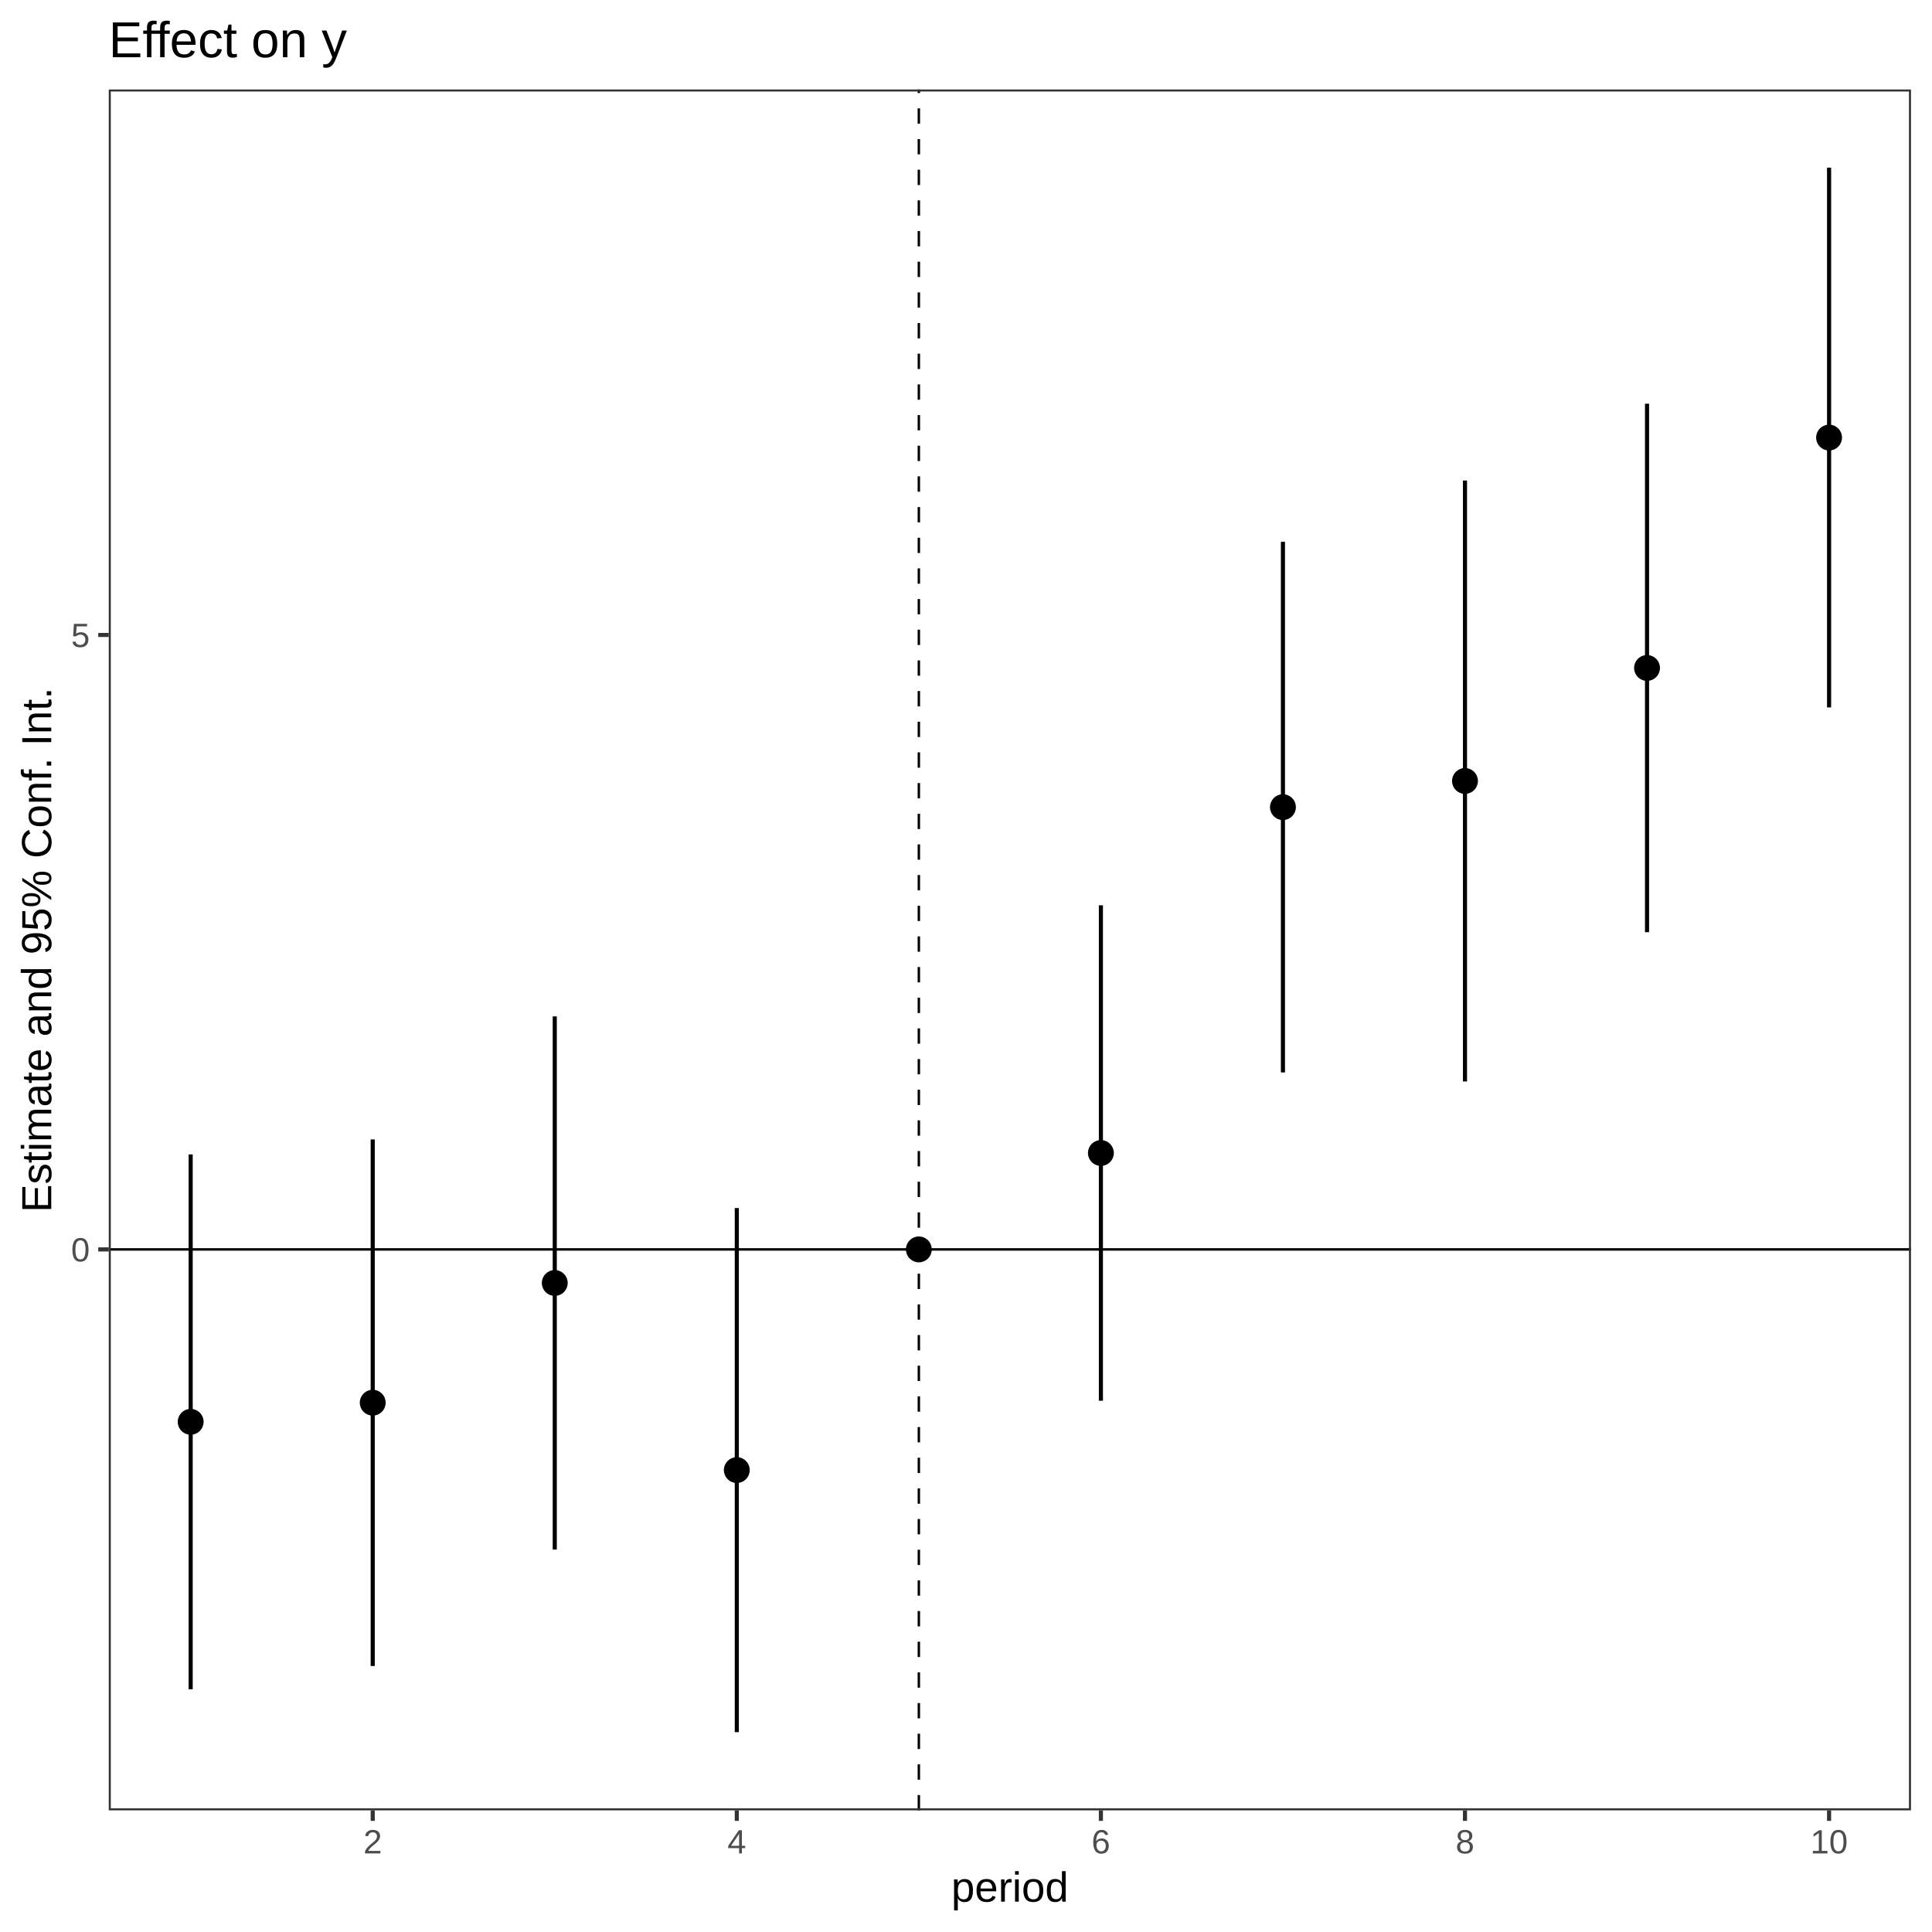
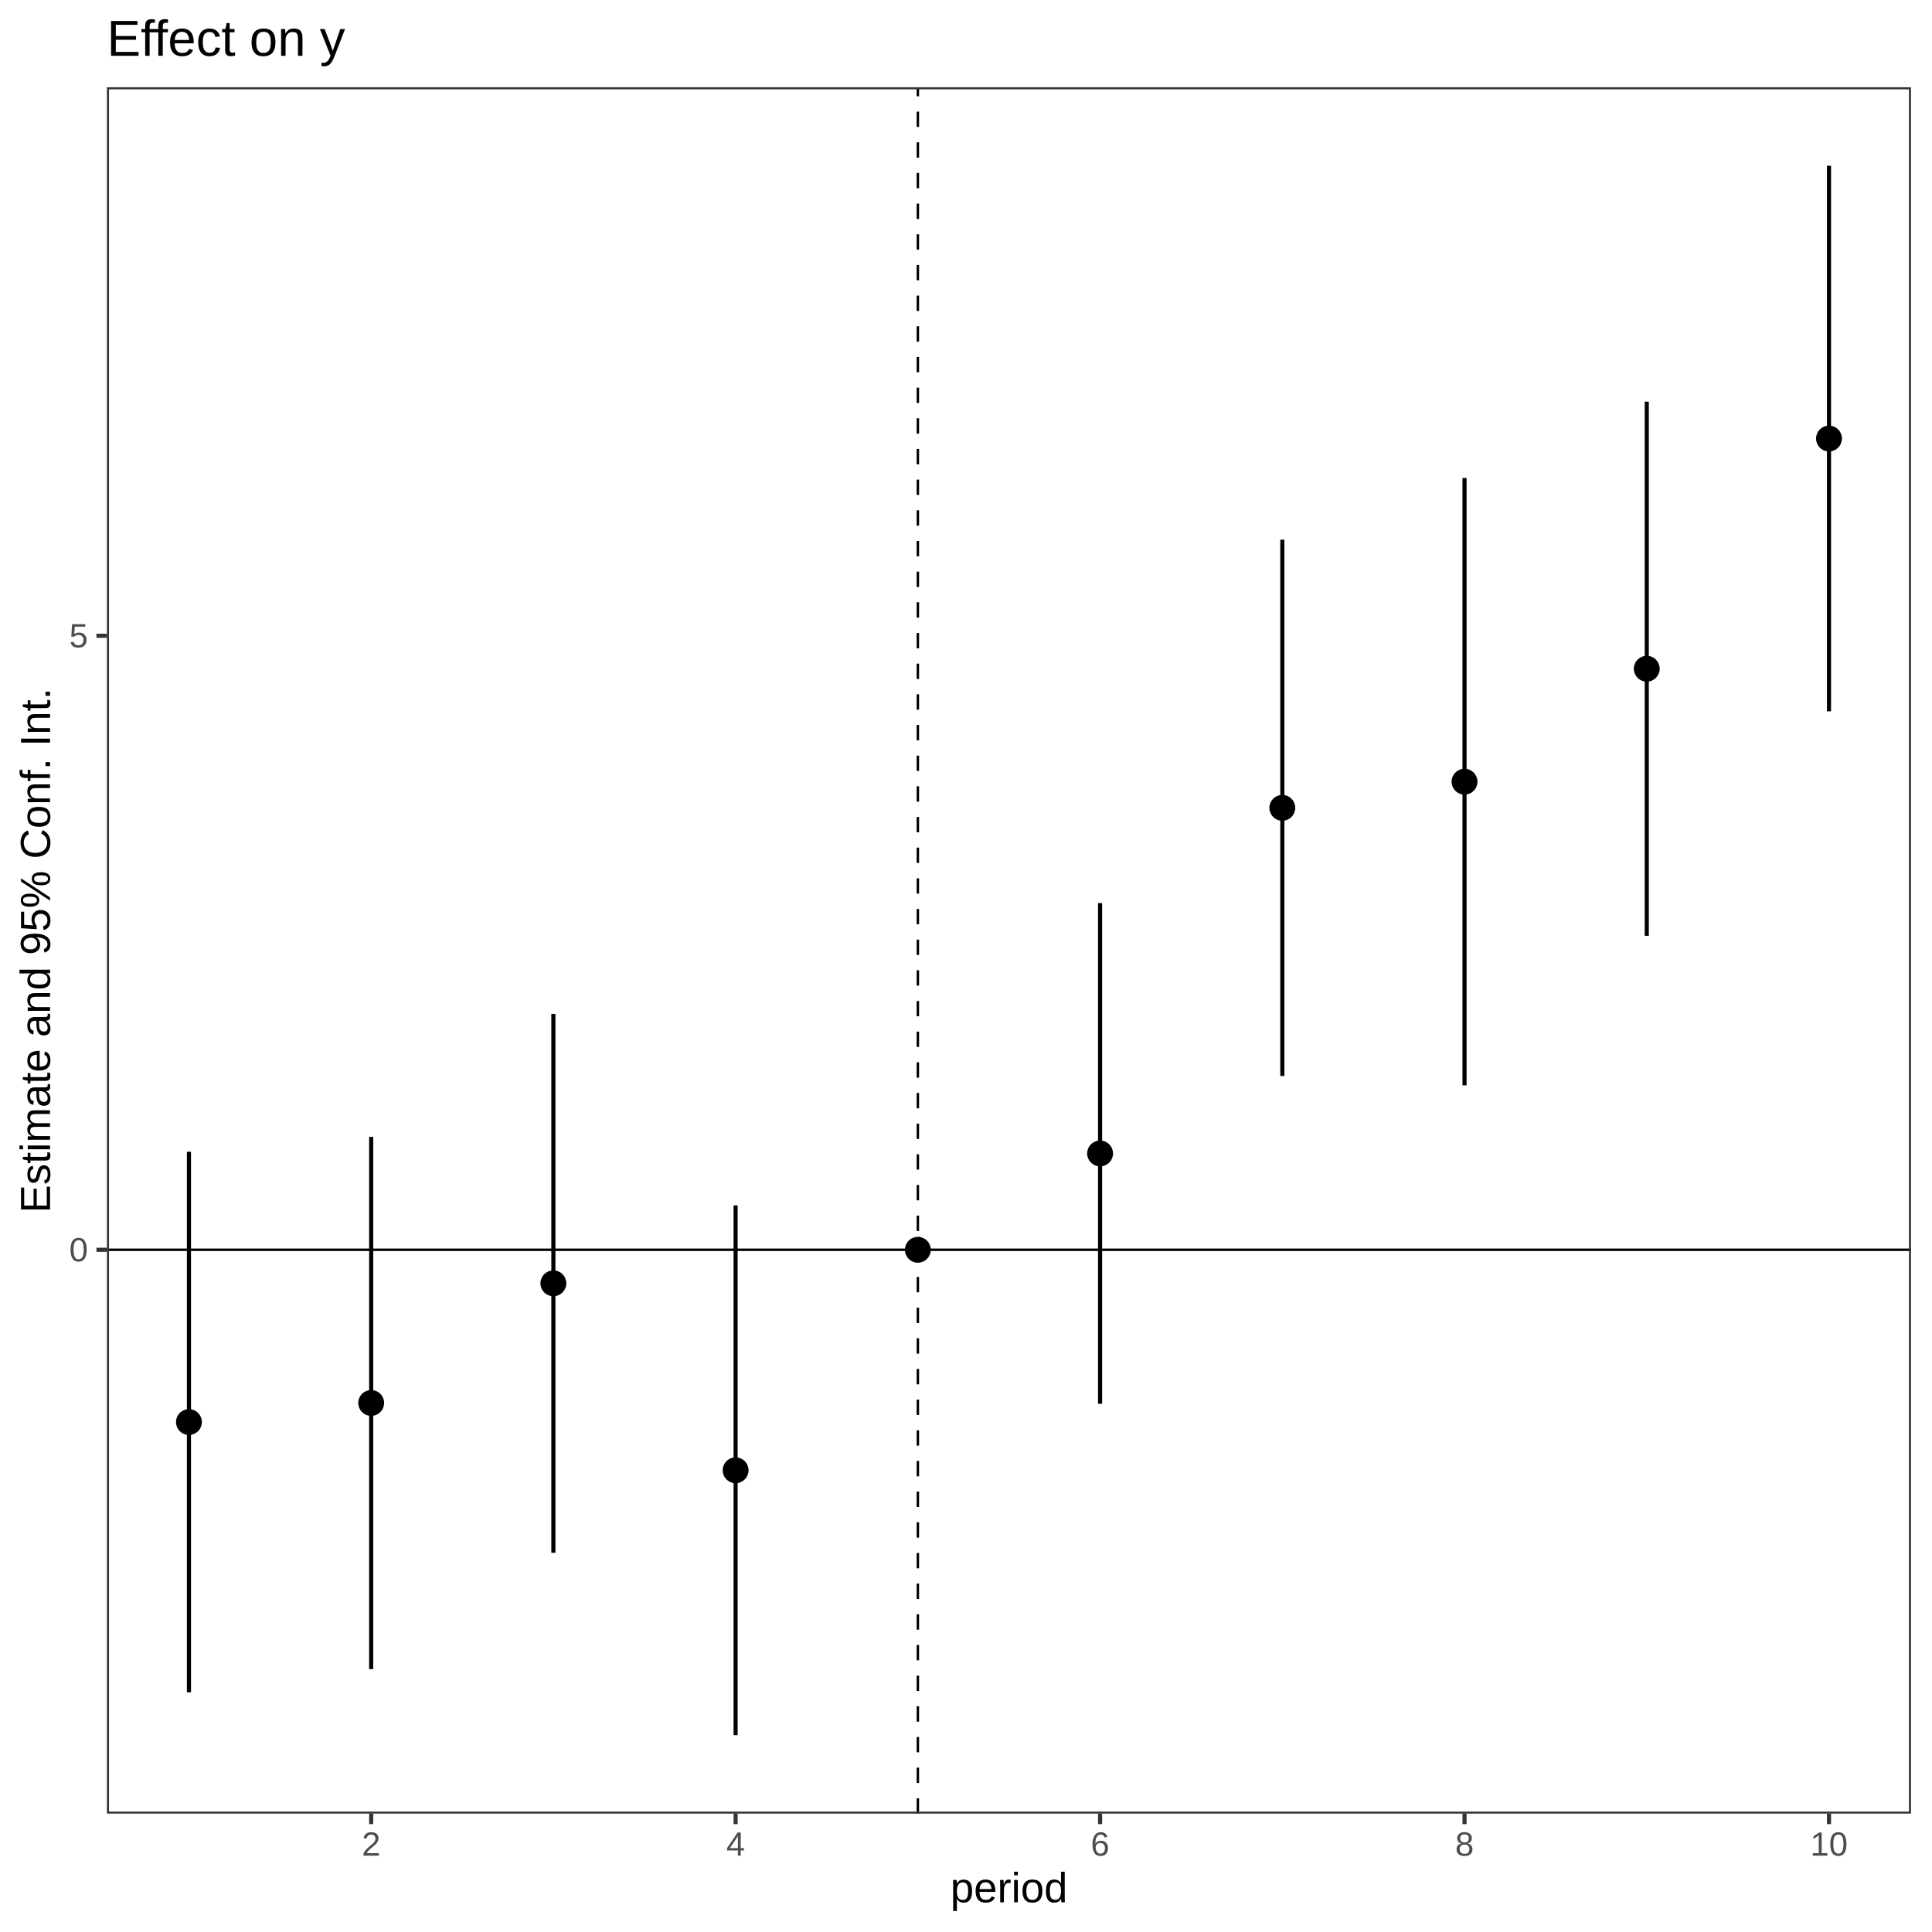
<svg xmlns="http://www.w3.org/2000/svg" class="svglite" width="504.00pt" height="504.00pt" viewBox="0 0 504.00 504.00">
  <defs>
    <style type="text/css">
    .svglite line, .svglite polyline, .svglite polygon, .svglite path, .svglite rect, .svglite circle {
      fill: none;
      stroke: #000000;
      stroke-linecap: round;
      stroke-linejoin: round;
      stroke-miterlimit: 10.00;
    }
    .svglite text {
      white-space: pre;
    }
  </style>
  </defs>
  <rect width="100%" height="100%" style="stroke: none; fill: #FFFFFF;" />
  <defs>
    <clipPath id="cpMC4wMHw1MDQuMDB8MC4wMHw1MDQuMDA=">
      <rect x="0.00" y="0.00" width="504.00" height="504.00" />
    </clipPath>
  </defs>
  <g clip-path="url(#cpMC4wMHw1MDQuMDB8MC4wMHw1MDQuMDA=)">
    <rect x="0.00" y="-0" width="504.00" height="504.00" style="stroke-width: 1.07; stroke: #FFFFFF; fill: #FFFFFF;" />
  </g>
  <defs>
-     <clipPath id="cpMjguMzd8NDk4LjUyfDIzLjM0fDQ3Mi4yNw==">
-       <rect x="28.37" y="23.34" width="470.15" height="448.93" />
+     <clipPath id="cpMjcuOTB8NDk4LjUyfDIyLjc3fDQ3My4xMg==">
+       <rect x="27.90" y="22.77" width="470.62" height="450.35" />
    </clipPath>
  </defs>
-   <g clip-path="url(#cpMjguMzd8NDk4LjUyfDIzLjM0fDQ3Mi4yNw==)">
-     <rect x="28.37" y="23.34" width="470.15" height="448.93" style="stroke-width: 1.07; stroke: none; fill: #FFFFFF;" />
-     <line x1="239.70" y1="472.27" x2="239.70" y2="23.34" style="stroke-width: 0.64; stroke-dasharray: 4.00,4.00; stroke-linecap: butt;" />
-     <line x1="28.37" y1="325.93" x2="498.52" y2="325.93" style="stroke-width: 0.64; stroke-linecap: butt;" />
-     <line x1="49.74" y1="440.67" x2="49.74" y2="301.15" style="stroke-width: 1.07; stroke-linecap: butt;" />
-     <line x1="97.23" y1="434.61" x2="97.23" y2="297.24" style="stroke-width: 1.07; stroke-linecap: butt;" />
-     <line x1="144.72" y1="404.24" x2="144.72" y2="265.14" style="stroke-width: 1.07; stroke-linecap: butt;" />
-     <line x1="192.21" y1="451.86" x2="192.21" y2="315.14" style="stroke-width: 1.07; stroke-linecap: butt;" />
-     <line x1="239.70" y1="325.93" x2="239.70" y2="325.93" style="stroke-width: 1.07; stroke-linecap: butt;" />
-     <line x1="287.19" y1="365.40" x2="287.19" y2="236.17" style="stroke-width: 1.07; stroke-linecap: butt;" />
-     <line x1="334.68" y1="279.77" x2="334.68" y2="141.34" style="stroke-width: 1.07; stroke-linecap: butt;" />
-     <line x1="382.17" y1="282.12" x2="382.17" y2="125.35" style="stroke-width: 1.07; stroke-linecap: butt;" />
-     <line x1="429.66" y1="243.18" x2="429.66" y2="105.31" style="stroke-width: 1.07; stroke-linecap: butt;" />
-     <line x1="477.15" y1="184.55" x2="477.15" y2="43.74" style="stroke-width: 1.07; stroke-linecap: butt;" />
-     <circle cx="49.74" cy="370.91" r="3.02" style="stroke-width: 0.71; fill: #000000;" />
-     <circle cx="97.23" cy="365.92" r="3.02" style="stroke-width: 0.71; fill: #000000;" />
-     <circle cx="144.72" cy="334.69" r="3.02" style="stroke-width: 0.71; fill: #000000;" />
-     <circle cx="192.21" cy="383.50" r="3.02" style="stroke-width: 0.71; fill: #000000;" />
-     <circle cx="239.70" cy="325.93" r="3.02" style="stroke-width: 0.71; fill: #000000;" />
-     <circle cx="287.19" cy="300.78" r="3.02" style="stroke-width: 0.71; fill: #000000;" />
-     <circle cx="334.68" cy="210.56" r="3.02" style="stroke-width: 0.71; fill: #000000;" />
-     <circle cx="382.17" cy="203.73" r="3.02" style="stroke-width: 0.71; fill: #000000;" />
-     <circle cx="429.66" cy="174.25" r="3.02" style="stroke-width: 0.71; fill: #000000;" />
-     <circle cx="477.15" cy="114.15" r="3.02" style="stroke-width: 0.71; fill: #000000;" />
-     <rect x="28.37" y="23.34" width="470.15" height="448.93" style="stroke-width: 1.07; stroke: #333333;" />
+   <g clip-path="url(#cpMjcuOTB8NDk4LjUyfDIyLjc3fDQ3My4xMg==)">
+     <rect x="27.90" y="22.77" width="470.62" height="450.35" style="stroke-width: 1.07; stroke: none; fill: #FFFFFF;" />
+     <line x1="239.44" y1="473.12" x2="239.44" y2="22.77" style="stroke-width: 0.64; stroke-dasharray: 4.00,4.00; stroke-linecap: butt;" />
+     <line x1="27.90" y1="326.03" x2="498.52" y2="326.03" style="stroke-width: 0.64; stroke-linecap: butt;" />
+     <line x1="49.29" y1="441.48" x2="49.29" y2="300.46" style="stroke-width: 1.07; stroke-linecap: butt;" />
+     <line x1="96.83" y1="435.41" x2="96.83" y2="296.57" style="stroke-width: 1.07; stroke-linecap: butt;" />
+     <line x1="144.36" y1="405.08" x2="144.36" y2="264.48" style="stroke-width: 1.07; stroke-linecap: butt;" />
+     <line x1="191.90" y1="452.65" x2="191.90" y2="314.46" style="stroke-width: 1.07; stroke-linecap: butt;" />
+     <line x1="239.44" y1="326.03" x2="239.44" y2="326.03" style="stroke-width: 1.07; stroke-linecap: butt;" />
+     <line x1="286.98" y1="366.21" x2="286.98" y2="235.59" style="stroke-width: 1.07; stroke-linecap: butt;" />
+     <line x1="334.52" y1="280.69" x2="334.52" y2="140.78" style="stroke-width: 1.07; stroke-linecap: butt;" />
+     <line x1="382.05" y1="283.14" x2="382.05" y2="124.69" style="stroke-width: 1.07; stroke-linecap: butt;" />
+     <line x1="429.59" y1="244.13" x2="429.59" y2="104.78" style="stroke-width: 1.07; stroke-linecap: butt;" />
+     <line x1="477.13" y1="185.55" x2="477.13" y2="43.24" style="stroke-width: 1.07; stroke-linecap: butt;" />
+     <circle cx="49.29" cy="370.97" r="3.02" style="stroke-width: 0.71; fill: #000000;" />
+     <circle cx="96.83" cy="365.99" r="3.02" style="stroke-width: 0.71; fill: #000000;" />
+     <circle cx="144.36" cy="334.78" r="3.02" style="stroke-width: 0.71; fill: #000000;" />
+     <circle cx="191.90" cy="383.55" r="3.02" style="stroke-width: 0.71; fill: #000000;" />
+     <circle cx="239.44" cy="326.03" r="3.02" style="stroke-width: 0.71; fill: #000000;" />
+     <circle cx="286.98" cy="300.90" r="3.02" style="stroke-width: 0.71; fill: #000000;" />
+     <circle cx="334.52" cy="210.74" r="3.02" style="stroke-width: 0.71; fill: #000000;" />
+     <circle cx="382.05" cy="203.92" r="3.02" style="stroke-width: 0.71; fill: #000000;" />
+     <circle cx="429.59" cy="174.45" r="3.02" style="stroke-width: 0.71; fill: #000000;" />
+     <circle cx="477.13" cy="114.40" r="3.02" style="stroke-width: 0.71; fill: #000000;" />
+     <rect x="27.90" y="22.77" width="470.62" height="450.35" style="stroke-width: 1.07; stroke: #333333;" />
  </g>
  <g clip-path="url(#cpMC4wMHw1MDQuMDB8MC4wMHw1MDQuMDA=)">
-     <text x="23.44" y="329.08" text-anchor="end" style="font-size: 8.80px;fill: #4D4D4D; font-family: &quot;Arial&quot;;" textLength="4.90px" lengthAdjust="spacingAndGlyphs">0</text>
-     <text x="23.44" y="168.79" text-anchor="end" style="font-size: 8.80px;fill: #4D4D4D; font-family: &quot;Arial&quot;;" textLength="4.90px" lengthAdjust="spacingAndGlyphs">5</text>
-     <polyline points="25.63,325.93 28.37,325.93 " style="stroke-width: 1.07; stroke: #333333; stroke-linecap: butt;" />
-     <polyline points="25.63,165.64 28.37,165.64 " style="stroke-width: 1.07; stroke: #333333; stroke-linecap: butt;" />
-     <polyline points="97.23,475.01 97.23,472.27 " style="stroke-width: 1.07; stroke: #333333; stroke-linecap: butt;" />
-     <polyline points="192.21,475.01 192.21,472.27 " style="stroke-width: 1.07; stroke: #333333; stroke-linecap: butt;" />
-     <polyline points="287.19,475.01 287.19,472.27 " style="stroke-width: 1.07; stroke: #333333; stroke-linecap: butt;" />
-     <polyline points="382.17,475.01 382.17,472.27 " style="stroke-width: 1.07; stroke: #333333; stroke-linecap: butt;" />
-     <polyline points="477.15,475.01 477.15,472.27 " style="stroke-width: 1.07; stroke: #333333; stroke-linecap: butt;" />
-     <text x="97.23" y="483.50" text-anchor="middle" style="font-size: 8.80px;fill: #4D4D4D; font-family: &quot;Arial&quot;;" textLength="4.90px" lengthAdjust="spacingAndGlyphs">2</text>
-     <text x="192.21" y="483.50" text-anchor="middle" style="font-size: 8.80px;fill: #4D4D4D; font-family: &quot;Arial&quot;;" textLength="4.90px" lengthAdjust="spacingAndGlyphs">4</text>
-     <text x="287.19" y="483.50" text-anchor="middle" style="font-size: 8.80px;fill: #4D4D4D; font-family: &quot;Arial&quot;;" textLength="4.90px" lengthAdjust="spacingAndGlyphs">6</text>
-     <text x="382.17" y="483.50" text-anchor="middle" style="font-size: 8.80px;fill: #4D4D4D; font-family: &quot;Arial&quot;;" textLength="4.90px" lengthAdjust="spacingAndGlyphs">8</text>
-     <text x="477.15" y="483.50" text-anchor="middle" style="font-size: 8.80px;fill: #4D4D4D; font-family: &quot;Arial&quot;;" textLength="9.79px" lengthAdjust="spacingAndGlyphs">10</text>
-     <text x="263.45" y="496.09" text-anchor="middle" style="font-size: 11.00px; font-family: &quot;Arial&quot;;" textLength="30.59px" lengthAdjust="spacingAndGlyphs">period</text>
-     <text transform="translate(13.37,247.80) rotate(-90)" text-anchor="middle" style="font-size: 11.00px; font-family: &quot;Arial&quot;;" textLength="136.94px" lengthAdjust="spacingAndGlyphs">Estimate and 95% Conf. Int.</text>
-     <text x="28.37" y="14.94" style="font-size: 13.20px; font-family: &quot;Arial&quot;;" textLength="62.32px" lengthAdjust="spacingAndGlyphs">Effect on y</text>
+     <text x="22.96" y="329.05" text-anchor="end" style="font-size: 8.80px;fill: #4D4D4D; font-family: &quot;Liberation Sans&quot;;" textLength="4.90px" lengthAdjust="spacingAndGlyphs">0</text>
+     <text x="22.96" y="168.88" text-anchor="end" style="font-size: 8.80px;fill: #4D4D4D; font-family: &quot;Liberation Sans&quot;;" textLength="4.90px" lengthAdjust="spacingAndGlyphs">5</text>
+     <polyline points="25.16,326.03 27.90,326.03 " style="stroke-width: 1.07; stroke: #333333; stroke-linecap: butt;" />
+     <polyline points="25.16,165.85 27.90,165.85 " style="stroke-width: 1.07; stroke: #333333; stroke-linecap: butt;" />
+     <polyline points="96.83,475.86 96.83,473.12 " style="stroke-width: 1.07; stroke: #333333; stroke-linecap: butt;" />
+     <polyline points="191.90,475.86 191.90,473.12 " style="stroke-width: 1.07; stroke: #333333; stroke-linecap: butt;" />
+     <polyline points="286.98,475.86 286.98,473.12 " style="stroke-width: 1.07; stroke: #333333; stroke-linecap: butt;" />
+     <polyline points="382.05,475.86 382.05,473.12 " style="stroke-width: 1.07; stroke: #333333; stroke-linecap: butt;" />
+     <polyline points="477.13,475.86 477.13,473.12 " style="stroke-width: 1.07; stroke: #333333; stroke-linecap: butt;" />
+     <text x="96.83" y="484.10" text-anchor="middle" style="font-size: 8.80px;fill: #4D4D4D; font-family: &quot;Liberation Sans&quot;;" textLength="4.90px" lengthAdjust="spacingAndGlyphs">2</text>
+     <text x="191.90" y="484.10" text-anchor="middle" style="font-size: 8.80px;fill: #4D4D4D; font-family: &quot;Liberation Sans&quot;;" textLength="4.90px" lengthAdjust="spacingAndGlyphs">4</text>
+     <text x="286.98" y="484.10" text-anchor="middle" style="font-size: 8.80px;fill: #4D4D4D; font-family: &quot;Liberation Sans&quot;;" textLength="4.90px" lengthAdjust="spacingAndGlyphs">6</text>
+     <text x="382.05" y="484.10" text-anchor="middle" style="font-size: 8.80px;fill: #4D4D4D; font-family: &quot;Liberation Sans&quot;;" textLength="4.90px" lengthAdjust="spacingAndGlyphs">8</text>
+     <text x="477.13" y="484.10" text-anchor="middle" style="font-size: 8.80px;fill: #4D4D4D; font-family: &quot;Liberation Sans&quot;;" textLength="9.79px" lengthAdjust="spacingAndGlyphs">10</text>
+     <text x="263.21" y="496.24" text-anchor="middle" style="font-size: 11.00px; font-family: &quot;Liberation Sans&quot;;" textLength="30.59px" lengthAdjust="spacingAndGlyphs">period</text>
+     <text transform="translate(13.05,247.94) rotate(-90)" text-anchor="middle" style="font-size: 11.00px; font-family: &quot;Liberation Sans&quot;;" textLength="137.03px" lengthAdjust="spacingAndGlyphs">Estimate and 95% Conf. Int.</text>
+     <text x="27.90" y="14.55" style="font-size: 13.20px; font-family: &quot;Liberation Sans&quot;;" textLength="62.09px" lengthAdjust="spacingAndGlyphs">Effect on y</text>
  </g>
</svg>
